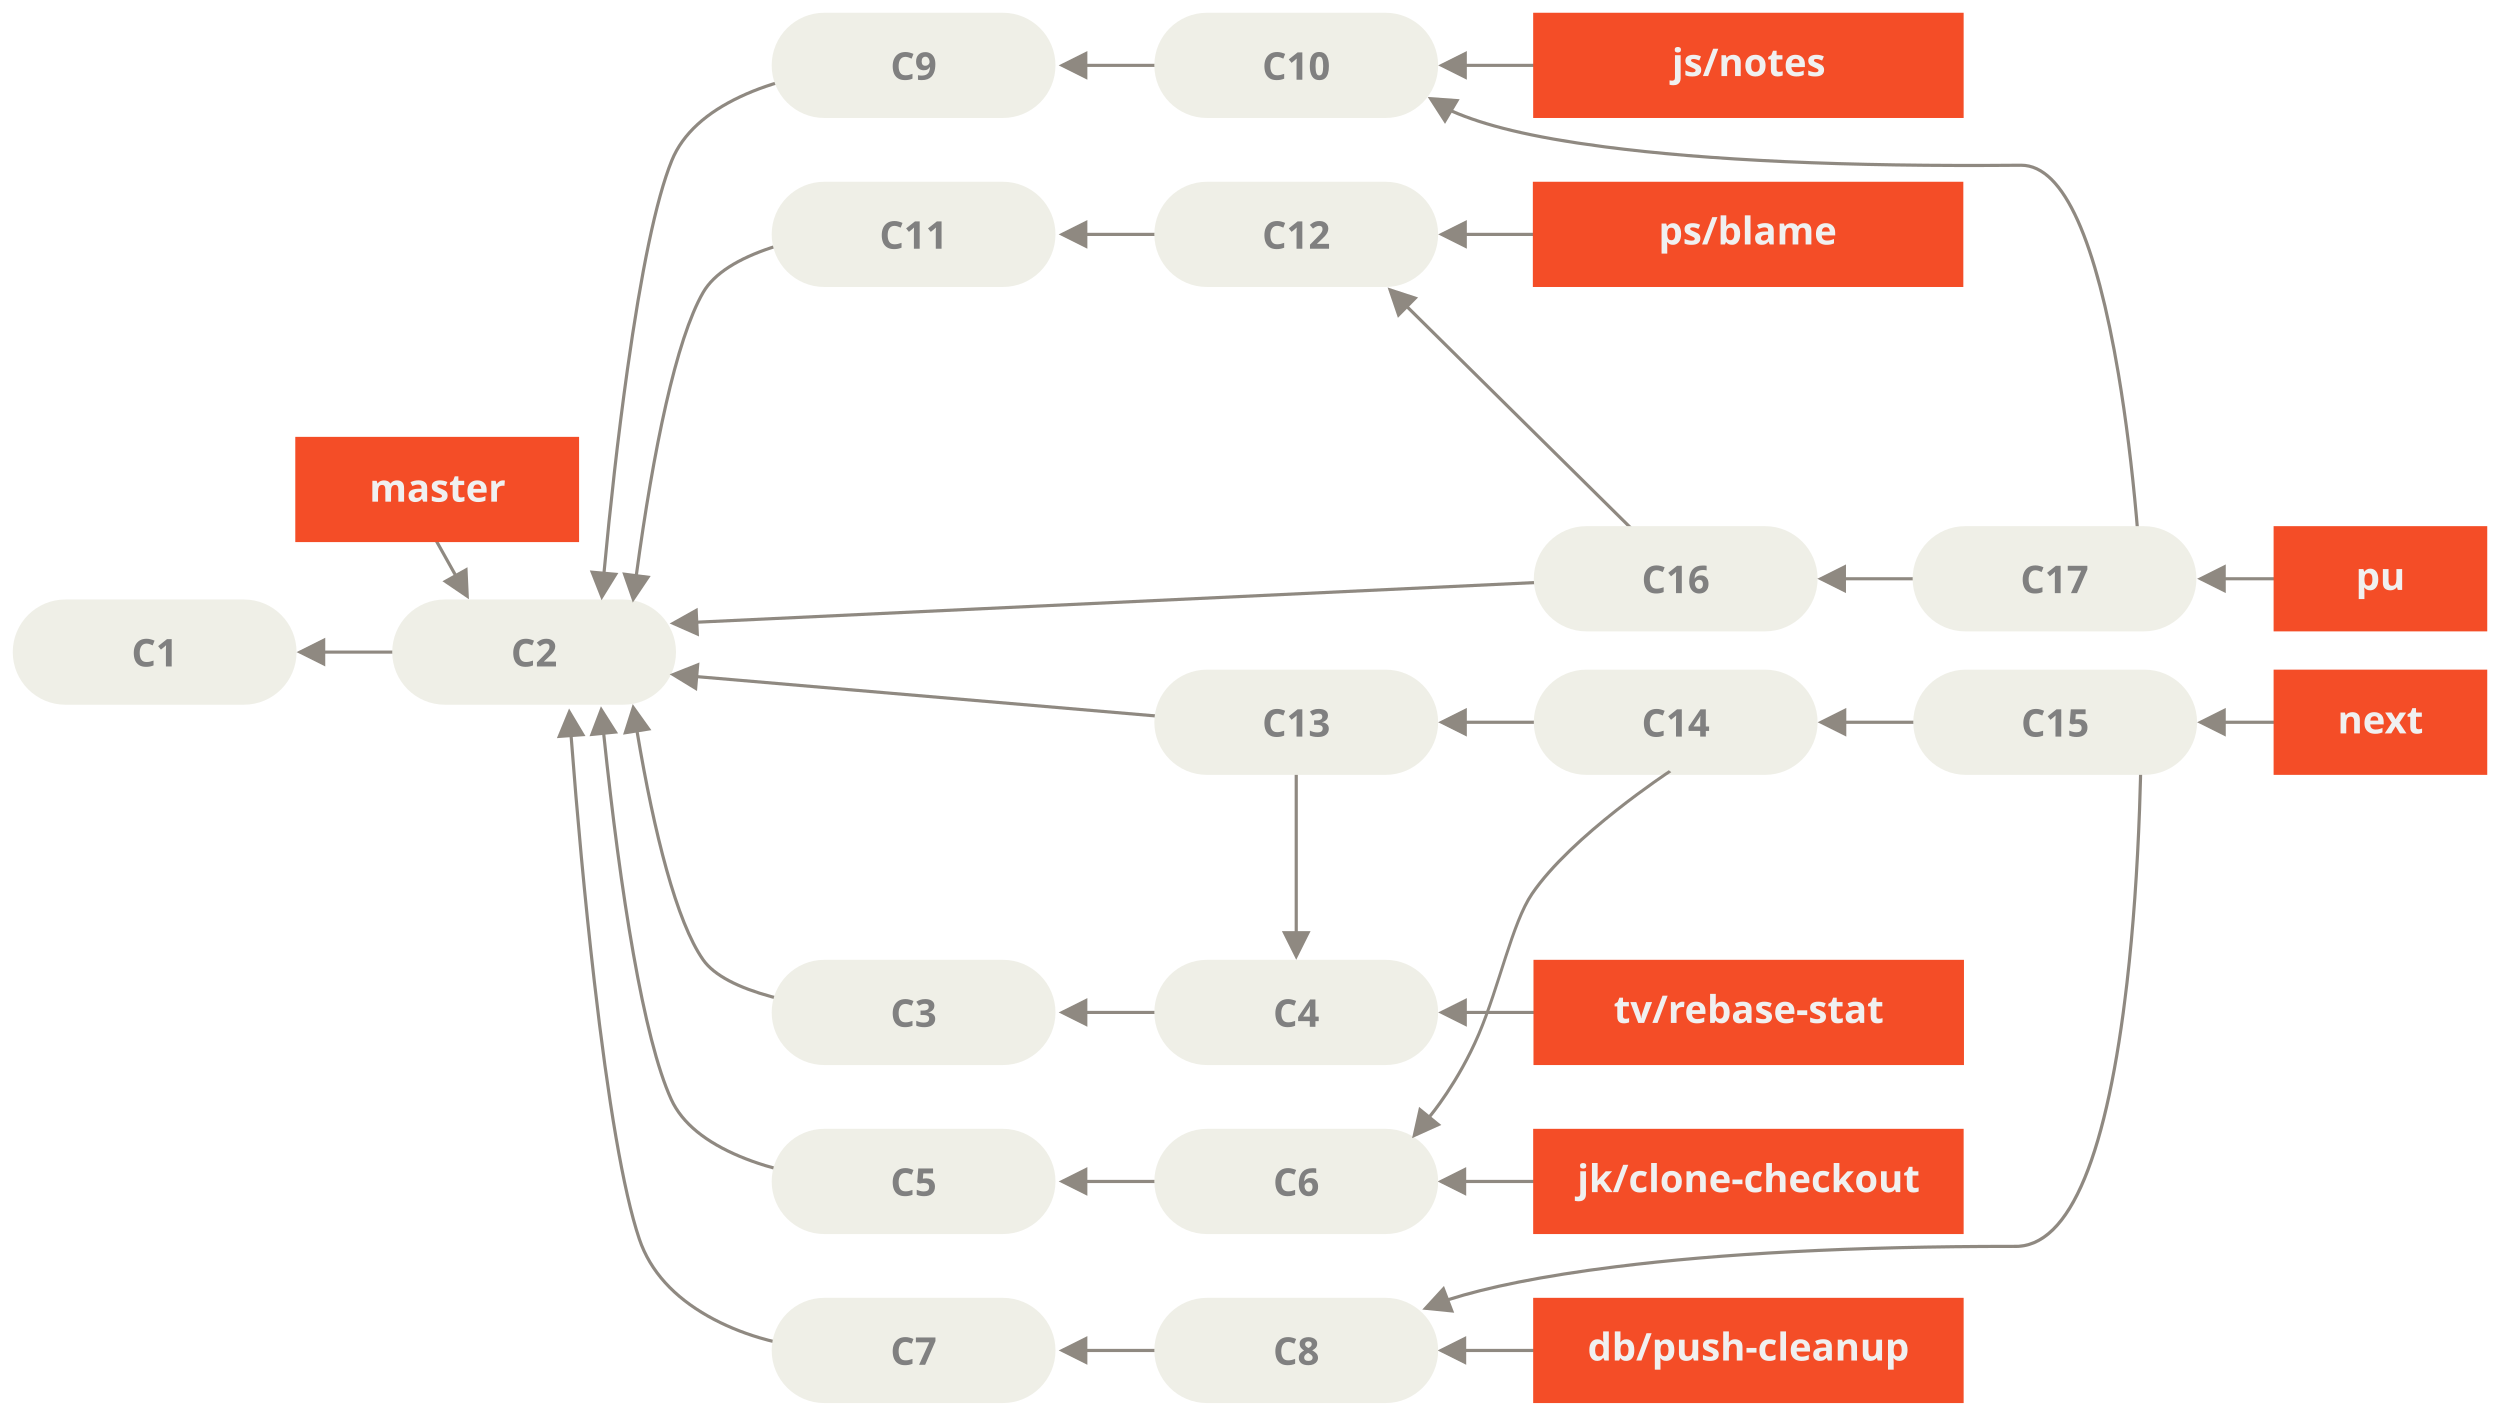
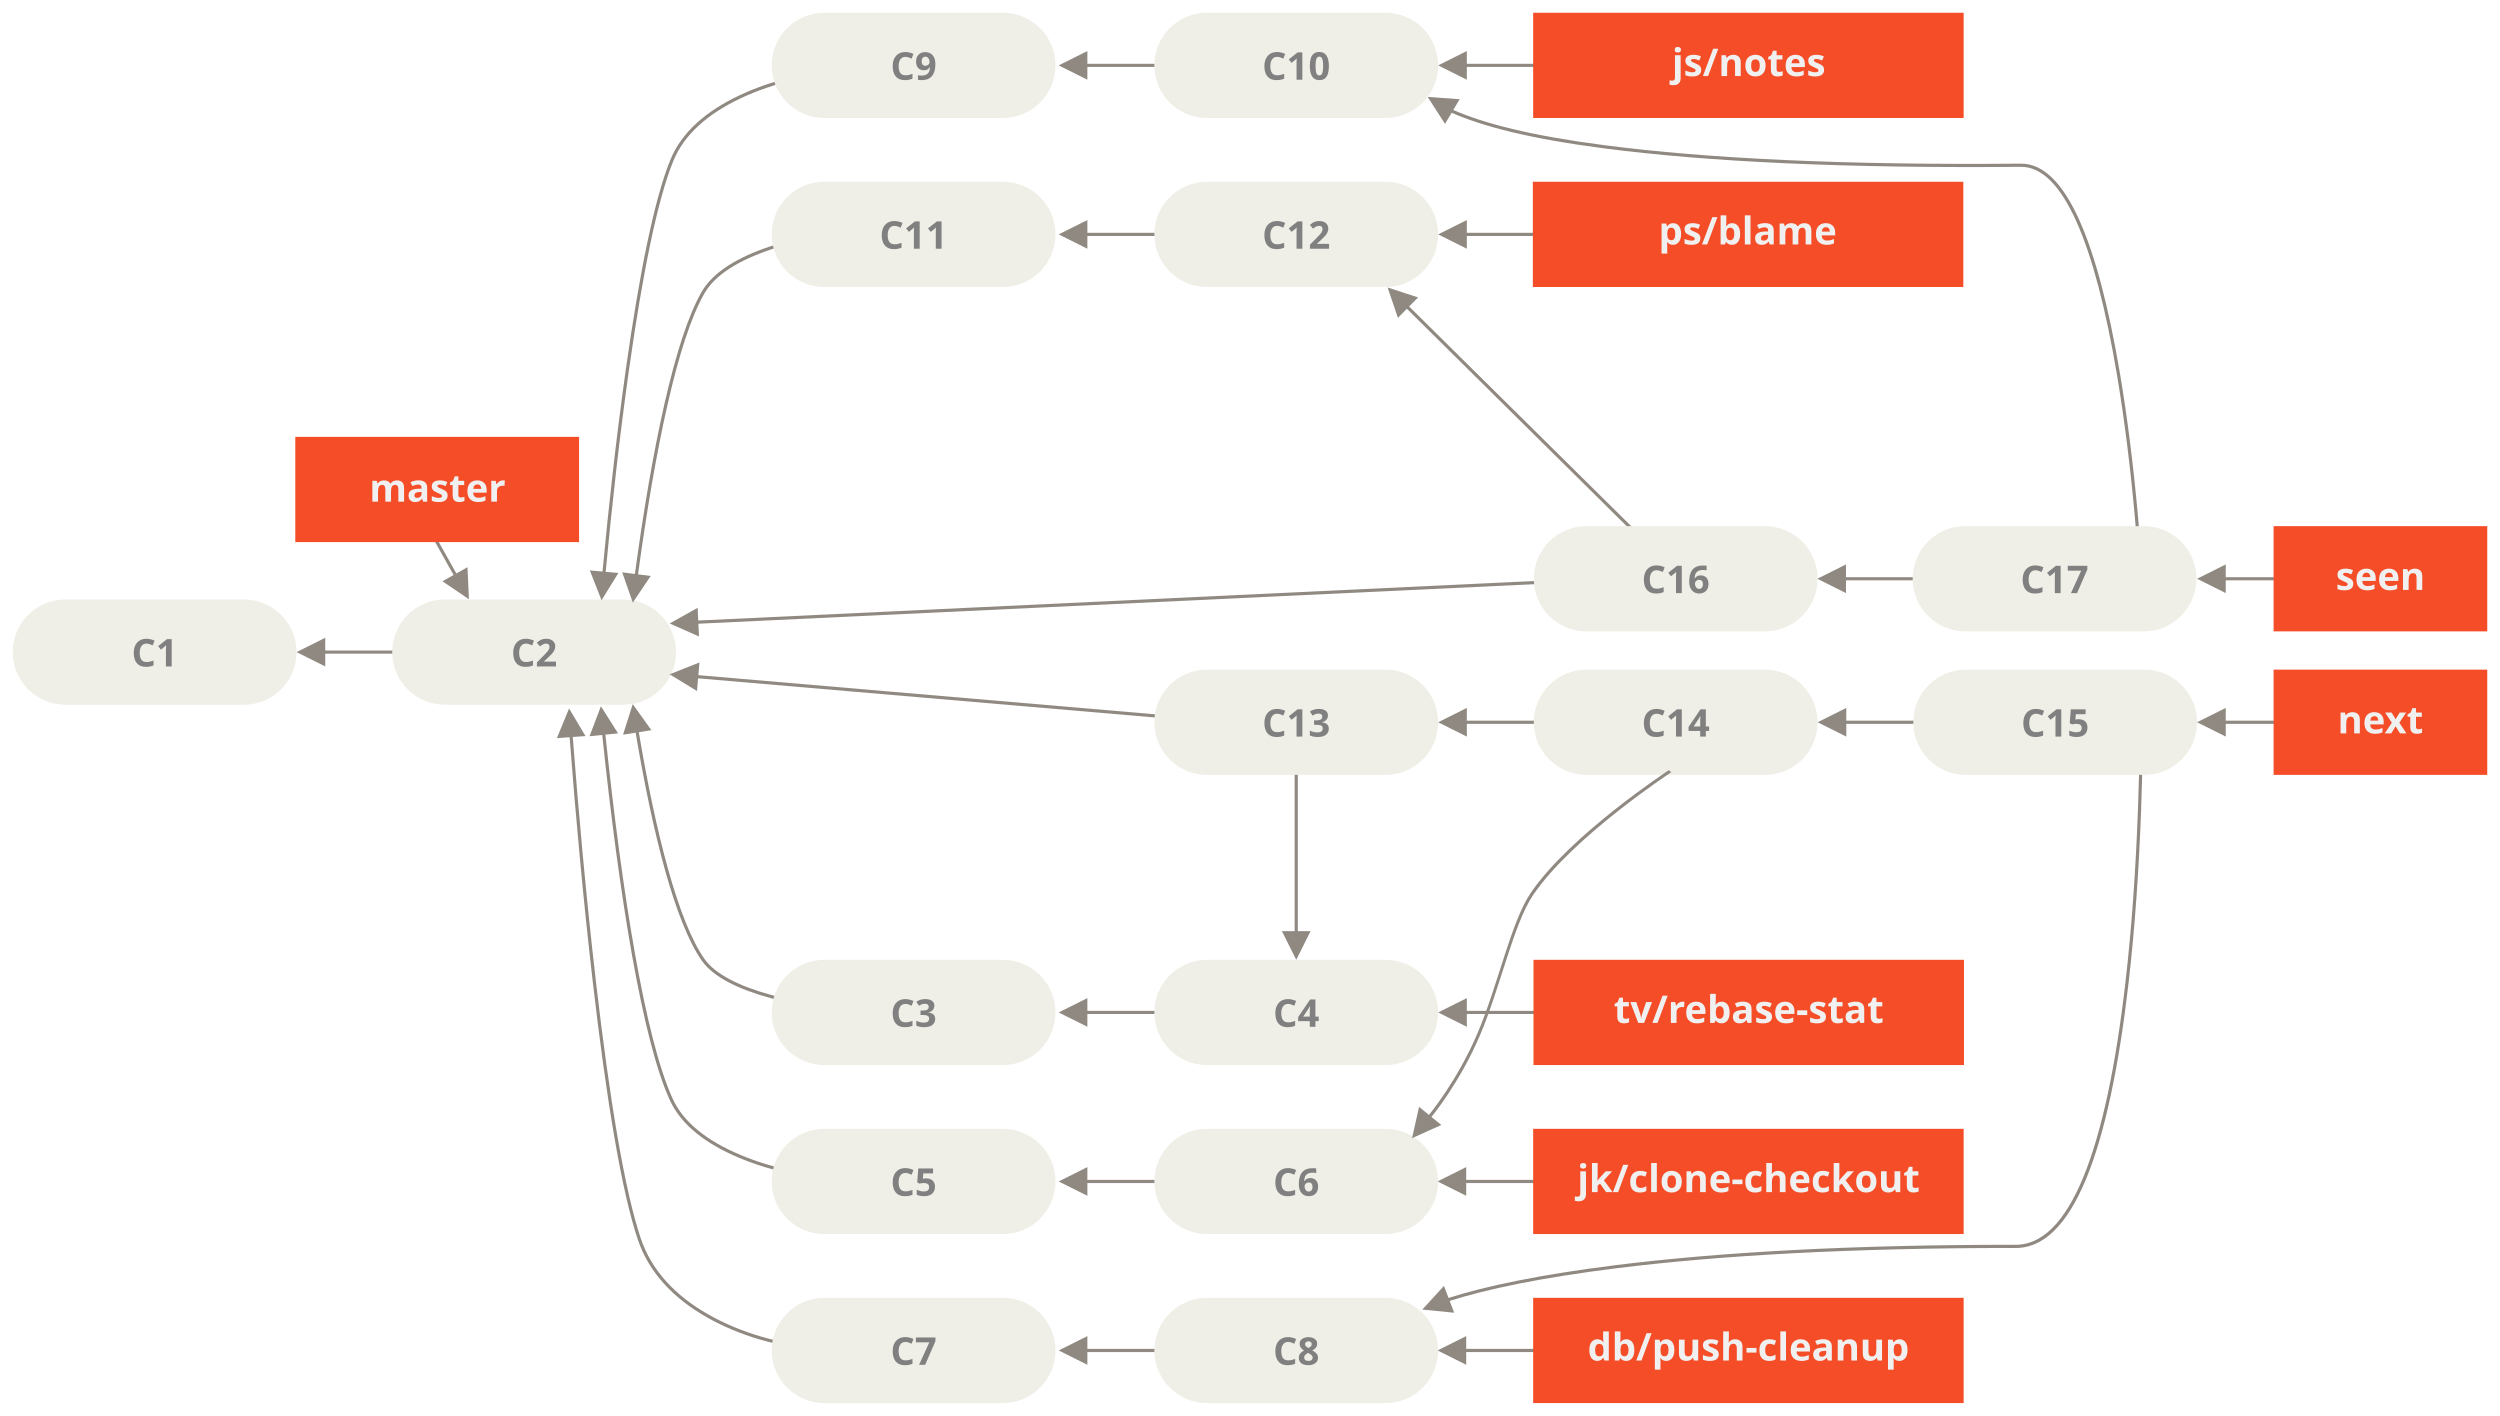
<svg xmlns="http://www.w3.org/2000/svg" id="svg6938" version="1.1" viewBox="0 0 784 444">
  <g id="g7126" transform="translate(-1,-6)">
    <g id="g6293">
      <path id="Line-2" transform="translate(86.318 143)" d="m56.917 43.324-15.097-27.016.873-.488 15.097 27.016 3.492-1.951.462 10.052-8.319-5.661 3.492-1.951z" style="fill:#8f8981" />
      <g id="g6284" transform="translate(7.6)">
        <rect id="Rectangle-2" transform="matrix(.83962 0 0 1 86 143)" width="106" height="33" style="fill-rule:evenodd;fill:#f44d27" />
        <text id="master" transform="translate(77.6 143.32)" font-size="12px" font-weight="700" style="fill-rule:evenodd;fill:#979797;font-family:'Source Code Pro';font-size:12px;font-weight:700;text-anchor:middle">
          <tspan id="tspan6692" x="53" y="20" style="fill:#f0f0f0">master</tspan>
        </text>
      </g>
    </g>
    <g id="g6913">
      <path id="path6697" transform="translate(452,307)" d="m9 16h58v1h-58v4l-9-4.5 9-4.5z" style="fill:#8f8981" />
      <g id="g6906">
        <rect id="rect6699" transform="matrix(.93103 0 0 1 481.9 307)" width="145" height="33" style="fill-rule:evenodd;fill:#f44d27" />
        <text id="text6703" transform="translate(476.9 306.8)" font-size="12px" font-weight="700" style="fill-rule:evenodd;fill:#979797;font-family:'Source Code Pro';font-size:12px;font-weight:700;text-anchor:middle">
          <tspan id="tspan6701" x="72.5" y="20" style="fill:#f0f0f0">tv/rebase-stat</tspan>
        </text>
      </g>
    </g>
    <g id="g6898">
      <path id="path6708" transform="translate(451.8,360)" d="m9 16h58v1h-58v4l-9-4.5 9-4.5z" style="fill:#8f8981" />
      <g id="g6891">
        <rect id="rect6710" transform="matrix(.93103 0 0 1 481.8 360)" width="145" height="33" style="fill-rule:evenodd;fill:#f44d27" />
        <text id="text6714" transform="translate(476.85 359.85)" font-size="12px" font-weight="700" style="fill-rule:evenodd;fill:#979797;font-family:'Source Code Pro';font-size:12px;font-weight:700;text-anchor:middle">
          <tspan id="tspan6712" x="72.5" y="20" style="fill:#f0f0f0">jk/clone-checkout</tspan>
        </text>
      </g>
    </g>
    <g id="g6928">
      <path id="path6719" transform="translate(451.8,413)" d="m9 16h58v1h-58v4l-9-4.5 9-4.5z" style="fill:#8f8981" />
      <g id="g6921" transform="translate(-.1)">
        <rect id="rect6721" transform="matrix(.93103 0 0 1 481.9 413)" width="145" height="33" style="fill-rule:evenodd;fill:#f44d27" />
        <text id="text6725" transform="translate(476.9 412.66)" font-size="12px" font-weight="700" style="fill-rule:evenodd;fill:#979797;font-family:'Source Code Pro';font-size:12px;font-weight:700;text-anchor:middle">
          <tspan id="tspan6723" x="72.5" y="20" style="fill:#f0f0f0">db/push-cleanup</tspan>
        </text>
      </g>
    </g>
    <g id="g6953">
      <path id="path6730" transform="translate(452,10)" d="m9 16h58v1h-58v4l-9-4.5 9-4.5z" style="fill:#8f8981" />
      <g id="g6946">
        <rect id="rect6732" transform="matrix(.93103 0 0 1 481.8 10)" width="145" height="33" style="fill-rule:evenodd;fill:#f44d27" />
        <text id="text6736" transform="translate(476.91 9.854)" font-size="12px" font-weight="700" style="fill-rule:evenodd;fill:#979797;font-family:'Source Code Pro';font-size:12px;font-weight:700;text-anchor:middle">
          <tspan id="tspan6734" x="72.5" y="20" style="fill:#f0f0f0">js/notes</tspan>
        </text>
      </g>
    </g>
    <g id="g6982">
      <path id="path6741" transform="translate(690,171)" d="m9 16h58v1h-58v4l-9-4.5 9-4.5z" style="fill:#8f8981" />
      <g id="g6749" transform="translate(714,171)" style="fill-rule:evenodd;fill:none">
        <rect id="rect6743" width="67" height="33" style="fill:#f44d27" />
        <text id="text6747" font-size="12px" font-weight="700" style="fill:#979797;font-family:'Source Code Pro';font-size:12px;font-weight:700;text-anchor:middle">
-           <tspan id="tspan6745" x="33.5" y="20" style="fill:#f0f0f0">pu</tspan>
+           <tspan id="tspan6745" x="33.5" y="20" style="fill:#f0f0f0">seen</tspan>
        </text>
      </g>
    </g>
    <g id="Line-2-+-ref-9" transform="translate(690,216)" style="fill-rule:evenodd;fill:none">
      <path id="path6752" d="m9 16h58v1h-58v4l-9-4.5 9-4.5z" style="fill-rule:nonzero;fill:#8f8981" />
      <g id="g6760" transform="translate(24)">
        <rect id="rect6754" width="67" height="33" style="fill:#f44d27" />
        <text id="text6758" font-size="12px" font-weight="700" style="fill:#979797;font-family:'Source Code Pro';font-size:12px;font-weight:700;text-anchor:middle">
          <tspan id="tspan6756" x="33.5" y="20" style="fill:#f0f0f0">next</tspan>
        </text>
      </g>
    </g>
    <g id="g6968">
      <path id="path6763" transform="translate(452,63)" d="m9 16h58v1h-58v4l-9-4.5 9-4.5z" style="fill:#8f8981" />
      <g id="g6961">
        <rect id="rect6765" transform="matrix(.93103 0 0 1 481.7 63)" width="145" height="33" style="fill-rule:evenodd;fill:#f44d27" />
        <text id="text6769" transform="translate(476.58 62.656)" font-size="12px" font-weight="700" style="fill-rule:evenodd;fill:#979797;font-family:'Source Code Pro';font-size:12px;font-weight:700;text-anchor:middle">
          <tspan id="tspan6767" x="72.5" y="20" style="fill:#f0f0f0">ps/blame</tspan>
        </text>
      </g>
    </g>
    <g id="brown" transform="translate(5,194)" style="fill-rule:evenodd;fill:none">
      <rect id="Rectangle-1" width="89" height="33" rx="16.5" ry="16.5" style="fill-rule:evenodd;fill:#efefe7" />
      <text id="C6" font-size="12px" font-weight="700" style="fill:#979797;font-family:'Source Code Pro';font-size:12px;font-weight:700;text-anchor:middle">
        <tspan id="tspan6775" x="44.5" y="21" style="fill:gray">C1</tspan>
      </text>
    </g>
    <path id="Line-13" d="m103 210h45v1h-45v4l-9-4.5 9-4.5z" style="fill:#8f8981" />
    <g id="g6786" transform="translate(124,194)" style="fill-rule:evenodd;fill:none">
      <rect id="rect6780" width="89" height="33" rx="16.5" ry="16.5" style="fill-rule:evenodd;fill:#efefe7" />
      <text id="text6784" font-size="12px" font-weight="700" style="fill:#979797;font-family:'Source Code Pro';font-size:12px;font-weight:700;text-anchor:middle">
        <tspan id="tspan6782" x="44.5" y="21" style="fill:gray">C2</tspan>
      </text>
    </g>
    <path id="Line-14" d="m201.33 235.61c5.322 31.686 12.361 59.385 20.577 71.086 3.373 4.804 10.857 8.578 21.201 11.399 5.125 1.397 10.619 2.47 16.115 3.259 1.924.276 3.71.497 5.312.668.56.06 1.058.109 1.486.148.256.024.432.038.522.046l.498.039-.079.997-.498-.039c-.094-.007-.274-.023-.535-.047-.433-.04-.935-.089-1.501-.15-1.614-.172-3.412-.395-5.349-.672-5.533-.794-11.067-1.874-16.236-3.284-10.553-2.878-18.211-6.739-21.756-11.789-8.34-11.878-15.395-39.637-20.746-71.505l-3.956.625 3.04-9.592 5.85 8.187-3.946.624z" style="fill:#8f8981" />
    <path id="Line-8" transform="matrix(1,0,0,-1,0,273.05)" d="m201.09 86.932c5.292 38.941 12.43 73.605 20.841 88.151 3.383 5.851 10.86 10.429 21.203 13.854 5.121 1.696 10.612 2.997 16.104 3.954 1.923.335 3.708.603 5.309.81.56.072 1.057.132 1.485.18.256.029.431.047.521.055l.498.048-.095.995-.498-.048c-.094-.009-.275-.028-.536-.057-.434-.048-.936-.109-1.502-.182-1.615-.209-3.415-.479-5.352-.817-5.537-.965-11.074-2.277-16.247-3.99-10.555-3.495-18.218-8.188-21.754-14.303-8.506-14.711-15.653-49.417-20.967-88.523l-3.971.512 3.313-9.501 5.613 8.351z" style="fill:#8f8981" />
    <path id="Line-9" transform="matrix(1 0 0 -1 .18467 222.97)" d="m190.76 37.645c1.881 20.167 4.342 42.325 7.309 63.358 4.293 30.432 8.954 53.331 13.891 65.457 3.405 8.362 10.883 14.865 21.228 19.73 5.114 2.405 10.598 4.251 16.083 5.609 1.92.475 3.702.855 5.301 1.149.559.103 1.054.187 1.481.255.255.04.429.066.518.078l.495.068-.135.991-.495-.068c-.096-.013-.277-.04-.539-.081-.435-.069-.939-.155-1.506-.259-1.618-.298-3.42-.682-5.36-1.162-5.544-1.372-11.089-3.239-16.268-5.674-10.552-4.962-18.214-11.625-21.729-20.258-4.979-12.228-9.65-35.18-13.955-65.694-2.97-21.053-5.433-43.227-7.315-63.409l-3.986.356 3.682-9.365 5.283 8.564z" style="fill:#8f8981" />
    <path id="Line-6" d="m190.85 236.39c5.245 49.889 12.48 95.26 21.099 114.17 3.398 7.456 10.873 13.264 21.217 17.611 5.116 2.15 10.603 3.8 16.09 5.013 1.921.425 3.704.765 5.304 1.027.559.092 1.055.168 1.482.228.255.036.43.059.519.07l.496.06-.121.993-.496-.06c-.095-.012-.276-.035-.538-.072-.434-.061-.938-.138-1.504-.231-1.617-.266-3.418-.609-5.357-1.038-5.542-1.226-11.084-2.893-16.261-5.068-10.554-4.434-18.218-10.39-21.74-18.118-8.685-19.058-15.925-64.455-21.184-114.49l-3.982.4 3.578-9.405 5.377 8.505-3.978.399z" style="fill:#8f8981" />
    <path id="Line-7" d="m180.62 237.12c1.829 23.952 4.268 50.778 7.241 76.487 4.348 37.597 9.079 65.904 14.103 80.799 3.416 10.126 10.901 17.984 21.252 23.859 5.111 2.901 10.591 5.128 16.072 6.765 1.918.573 3.699 1.032 5.296 1.386.558.124 1.053.226 1.479.307.254.049.428.079.516.094l.493.081-.162.987-.493-.081c-.096-.016-.278-.048-.541-.098-.436-.083-.94-.187-1.508-.313-1.62-.36-3.423-.824-5.365-1.404-5.548-1.658-11.097-3.912-16.279-6.854-10.547-5.987-18.202-14.022-21.706-24.409-5.054-14.985-9.793-43.336-14.149-81.003-2.975-25.725-5.415-52.565-7.245-76.529l-3.991.293 3.829-9.306 5.147 8.646-3.988.293z" style="fill:#8f8981" />
    <path id="Line-10" d="m455.27 413.03c11.761-3.751 28.962-7.356 52.558-10.299 32.612-4.067 73.797-6.371 124.57-6.37 17.753.799 29.118-30.174 35.13-82.231 1.984-17.179 3.246-35.574 3.926-54.101.247-6.731.402-13.088.481-18.937.053-3.889.067-6.999.058-9.194-.001-.196-.002-.329-.002-.396l-.004-.5 1-.007.004.5c.001.069.001.202.002.4.008 2.201-.005 5.317-.058 9.212-.08 5.856-.235 12.222-.482 18.96-.681 18.551-1.944 36.971-3.932 54.179-6.085 52.688-17.557 83.954-36.146 83.116-50.716 0-91.86 2.301-124.43 6.363-23.502 2.931-40.628 6.517-52.325 10.242l1.414 3.708-10.013-.998 6.806-7.411 1.436 3.765z" style="fill:#8f8981" />
    <path id="Line-11" d="m442.9 102.12 85.312 84.374-.703.711-85.312-84.374-2.813 2.844-3.235-9.528 9.563 3.129-2.813 2.844z" style="fill:#8f8981" />
    <path id="Line-12" d="m456.74 40.497c9.791 4.236 24.07 8.007 47.585 11.062 32.007 4.159 74.992 6.27 130.51 5.759 13.99 0 24.014 24.62 30.979 65.757 2.422 14.308 4.289 29.634 5.669 44.96.483 5.364.871 10.345 1.172 14.815.105 1.565.193 2.954.263 4.152.025.419.045.785.062 1.095.01.186.017.312.02.377l.025.499-.999.05-.025-.499c-.003-.063-.01-.188-.02-.373-.017-.308-.037-.673-.062-1.091-.07-1.195-.157-2.581-.262-4.143-.301-4.463-.688-9.436-1.17-14.793-1.378-15.302-3.241-30.604-5.659-44.883-6.864-40.539-16.791-64.924-29.988-64.924-55.557.512-98.587-1.602-130.64-5.767-23.693-3.079-38.093-6.89-47.971-11.187l-2.07 3.491-5.446-8.461 10.036.72-2.006 3.383z" style="fill:#8f8981" />
    <g id="g6803" transform="translate(243,307)" style="fill-rule:evenodd;fill:none">
      <rect id="rect6797" width="89" height="33" rx="16.5" ry="16.5" style="fill-rule:evenodd;fill:#efefe7" />
      <text id="text6801" font-size="12px" font-weight="700" style="fill:#979797;font-family:'Source Code Pro';font-size:12px;font-weight:700;text-anchor:middle">
        <tspan id="tspan6799" x="44.5" y="21" style="fill:gray">C3</tspan>
      </text>
    </g>
    <g id="g6811" transform="translate(243,360)" style="fill-rule:evenodd;fill:none">
      <rect id="rect6805" width="89" height="33" rx="16.5" ry="16.5" style="fill-rule:evenodd;fill:#efefe7" />
      <text id="text6809" font-size="12px" font-weight="700" style="fill:#979797;font-family:'Source Code Pro';font-size:12px;font-weight:700;text-anchor:middle">
        <tspan id="tspan6807" x="44.5" y="21" style="fill:gray">C5</tspan>
      </text>
    </g>
    <g id="g6819" transform="translate(243,413)" style="fill-rule:evenodd;fill:none">
      <rect id="rect6813" width="89" height="33" rx="16.5" ry="16.5" style="fill-rule:evenodd;fill:#efefe7" />
      <text id="text6817" font-size="12px" font-weight="700" style="fill:#979797;font-family:'Source Code Pro';font-size:12px;font-weight:700;text-anchor:middle">
        <tspan id="tspan6815" x="44.5" y="21" style="fill:gray">C7</tspan>
      </text>
    </g>
    <g id="g6827" transform="translate(243,10)" style="fill-rule:evenodd;fill:none">
      <rect id="rect6821" width="89" height="33" rx="16.5" ry="16.5" style="fill-rule:evenodd;fill:#efefe7" />
      <text id="text6825" font-size="12px" font-weight="700" style="fill:#979797;font-family:'Source Code Pro';font-size:12px;font-weight:700;text-anchor:middle">
        <tspan id="tspan6823" x="44.5" y="21" style="fill:gray">C9</tspan>
      </text>
    </g>
    <g id="g6835" transform="translate(243,63)" style="fill-rule:evenodd;fill:none">
      <rect id="rect6829" width="89" height="33" rx="16.5" ry="16.5" style="fill-rule:evenodd;fill:#efefe7" />
      <text id="text6833" font-size="12px" font-weight="700" style="fill:#979797;font-family:'Source Code Pro';font-size:12px;font-weight:700;text-anchor:middle">
        <tspan id="tspan6831" x="44.5" y="21" style="fill:gray">C11</tspan>
      </text>
    </g>
    <g id="Line-5-+-brown-17" transform="translate(333,307)" style="fill-rule:evenodd;fill:none">
      <path id="Line-5" d="m9 16h45v1h-45v4l-9-4.5 9-4.5z" style="fill-rule:nonzero;fill:#8f8981" />
      <g id="g6844" transform="translate(30)">
        <rect id="rect6838" width="89" height="33" rx="16.5" ry="16.5" style="fill-rule:evenodd;fill:#efefe7" />
        <text id="text6842" font-size="12px" font-weight="700" style="fill:#979797;font-family:'Source Code Pro';font-size:12px;font-weight:700;text-anchor:middle">
          <tspan id="tspan6840" x="44.5" y="21" style="fill:gray">C4</tspan>
        </text>
      </g>
    </g>
    <path id="Line-15" d="m219.97 200.6 288.01-13.622.047.999-288.01 13.622.189 3.995-9.203-4.07 8.777-4.92.189 3.995z" style="fill:#8f8981" />
    <g id="g6854" transform="translate(482,171)" style="fill-rule:evenodd;fill:none">
      <rect id="rect6848" width="89" height="33" rx="16.5" ry="16.5" style="fill-rule:evenodd;fill:#efefe7" />
      <text id="text6852" font-size="12px" font-weight="700" style="fill:#979797;font-family:'Source Code Pro';font-size:12px;font-weight:700;text-anchor:middle">
        <tspan id="tspan6850" x="44.5" y="21" style="fill:gray">C16</tspan>
      </text>
    </g>
    <path id="Line-16" transform="translate(-3.1)" d="m583 187h45v1h-45v4l-9-4.5 9-4.5z" style="fill:#8f8981" />
    <g id="g6863" transform="translate(600.8,171)" style="fill-rule:evenodd;fill:none">
      <rect id="rect6857" width="89" height="33" rx="16.5" ry="16.5" style="fill-rule:evenodd;fill:#efefe7" />
      <text id="text6861" font-size="12px" font-weight="700" style="fill:#979797;font-family:'Source Code Pro';font-size:12px;font-weight:700;text-anchor:middle">
        <tspan id="tspan6859" x="44.5" y="21" style="fill:gray">C17</tspan>
      </text>
    </g>
    <path id="Line-17" d="m220.01 217.73 167.03 14.317-.085.996-167.03-14.317-.342 3.985-8.583-5.252 9.351-3.715-.342 3.985z" style="fill:#8f8981" />
    <g id="g6872" transform="translate(363,216)" style="fill-rule:evenodd;fill:none">
      <rect id="rect6866" width="89" height="33" rx="16.5" ry="16.5" style="fill-rule:evenodd;fill:#efefe7" />
      <text id="text6870" font-size="12px" font-weight="700" style="fill:#979797;font-family:'Source Code Pro';font-size:12px;font-weight:700;text-anchor:middle">
        <tspan id="tspan6868" x="44.5" y="21" style="fill:gray">C13</tspan>
      </text>
    </g>
    <path id="Line-18" d="m461 232h45v1h-45v4l-9-4.5 9-4.5z" style="fill:#8f8981" />
    <g id="g6881" transform="translate(482,216)" style="fill-rule:evenodd;fill:none">
      <rect id="rect6875" width="89" height="33" rx="16.5" ry="16.5" style="fill-rule:evenodd;fill:#efefe7" />
      <text id="text6879" font-size="12px" font-weight="700" style="fill:#979797;font-family:'Source Code Pro';font-size:12px;font-weight:700;text-anchor:middle">
        <tspan id="tspan6877" x="44.5" y="21" style="fill:gray">C14</tspan>
      </text>
    </g>
    <path id="Line-19" d="m580 232h45v1h-45v4l-9-4.5 9-4.5z" style="fill:#8f8981" />
    <g id="g6890" transform="translate(601,216)" style="fill-rule:evenodd;fill:none">
      <rect id="rect6884" width="89" height="33" rx="16.5" ry="16.5" style="fill-rule:evenodd;fill:#efefe7" />
      <text id="text6888" font-size="12px" font-weight="700" style="fill:#979797;font-family:'Source Code Pro';font-size:12px;font-weight:700;text-anchor:middle">
        <tspan id="tspan6886" x="44.5" y="21" style="fill:gray">C15</tspan>
      </text>
    </g>
    <g id="Line-5-+-brown-16" transform="translate(333,360)" style="fill-rule:evenodd;fill:none">
      <path id="path6892" d="m9 16h45v1h-45v4l-9-4.5 9-4.5z" style="fill-rule:nonzero;fill:#8f8981" />
      <g id="g6900" transform="translate(30)">
        <rect id="rect6894" width="89" height="33" rx="16.5" ry="16.5" style="fill-rule:evenodd;fill:#efefe7" />
        <text id="text6898" font-size="12px" font-weight="700" style="fill:#979797;font-family:'Source Code Pro';font-size:12px;font-weight:700;text-anchor:middle">
          <tspan id="tspan6896" x="44.5" y="21" style="fill:gray">C6</tspan>
        </text>
      </g>
    </g>
    <g id="Line-5-+-brown-15" transform="translate(333,413)" style="fill-rule:evenodd;fill:none">
      <path id="path6903" d="m9 16h45v1h-45v4l-9-4.5 9-4.5z" style="fill-rule:nonzero;fill:#8f8981" />
      <g id="g6911" transform="translate(30)">
        <rect id="rect6905" width="89" height="33" rx="16.5" ry="16.5" style="fill-rule:evenodd;fill:#efefe7" />
        <text id="text6909" font-size="12px" font-weight="700" style="fill:#979797;font-family:'Source Code Pro';font-size:12px;font-weight:700;text-anchor:middle">
          <tspan id="tspan6907" x="44.5" y="21" style="fill:gray">C8</tspan>
        </text>
      </g>
    </g>
    <g id="Line-5-+-brown-14" transform="translate(333,10)" style="fill-rule:evenodd;fill:none">
      <path id="path6914" d="m9 16h45v1h-45v4l-9-4.5 9-4.5z" style="fill-rule:nonzero;fill:#8f8981" />
      <g id="g6922" transform="translate(30)">
        <rect id="rect6916" width="89" height="33" rx="16.5" ry="16.5" style="fill-rule:evenodd;fill:#efefe7" />
        <text id="text6920" font-size="12px" font-weight="700" style="fill:#979797;font-family:'Source Code Pro';font-size:12px;font-weight:700;text-anchor:middle">
          <tspan id="tspan6918" x="44.5" y="21" style="fill:gray">C10</tspan>
        </text>
      </g>
    </g>
    <g id="Line-5-+-brown-13" transform="translate(333,63)" style="fill-rule:evenodd;fill:none">
      <path id="path6925" d="m9 16h45v1h-45v4l-9-4.5 9-4.5z" style="fill-rule:nonzero;fill:#8f8981" />
      <g id="g6933" transform="translate(30)">
        <rect id="rect6927" width="89" height="33" rx="16.5" ry="16.5" style="fill-rule:evenodd;fill:#efefe7" />
        <text id="text6931" font-size="12px" font-weight="700" style="fill:#979797;font-family:'Source Code Pro';font-size:12px;font-weight:700;text-anchor:middle">
          <tspan id="tspan6929" x="44.5" y="21" style="fill:gray">C12</tspan>
        </text>
      </g>
    </g>
    <path id="Line-3" d="m407 298v-49h1v49h4l-4.5 9-4.5-9z" style="fill:#8f8981" />
    <path id="Line-18-9" transform="rotate(-50.84 585.13 306.32)" d="m461 232s13.733.186 29.527-4.377c15.794-4.563 33.649-13.875 44.593-14.835 21.887-1.919 57.201 9.271 57.201 9.271v1s-35.315-11.191-57.201-9.271c-10.943.96-28.799 10.272-44.593 14.835-15.794 4.563-29.527 4.377-29.527 4.377v4l-9-4.5 9-4.5z" style="fill:#8f8981" />
  </g>
</svg>
